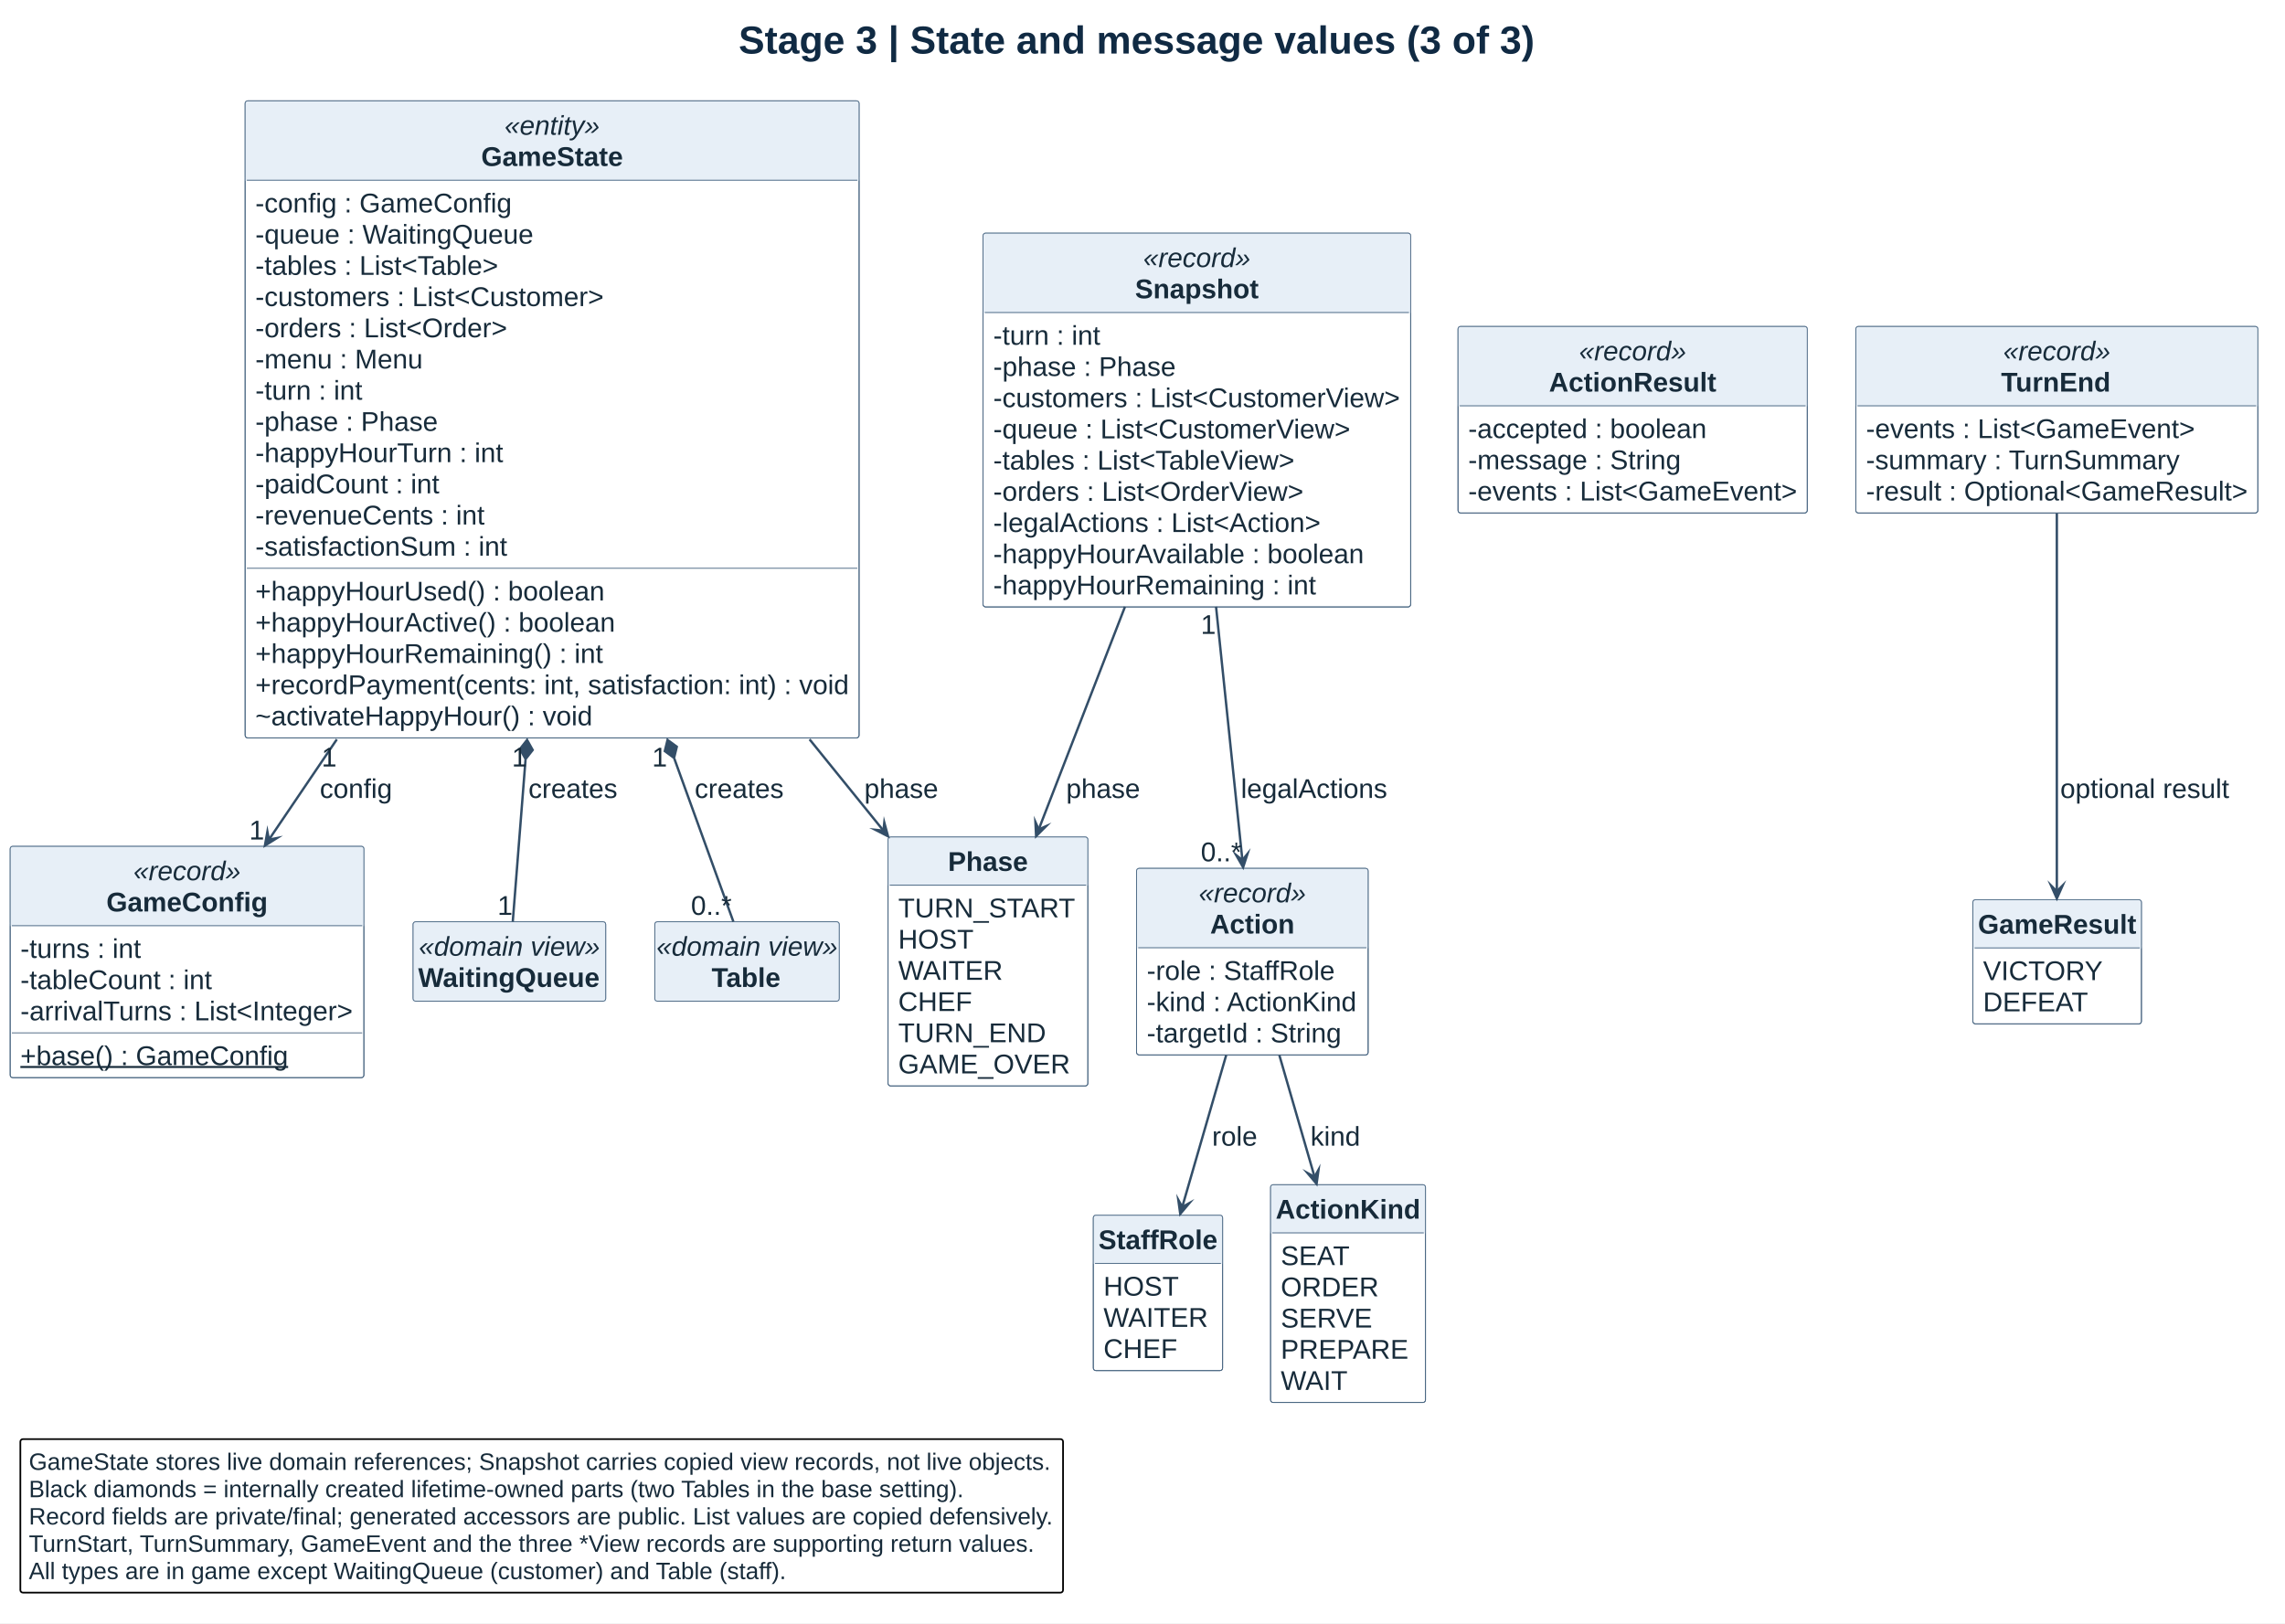
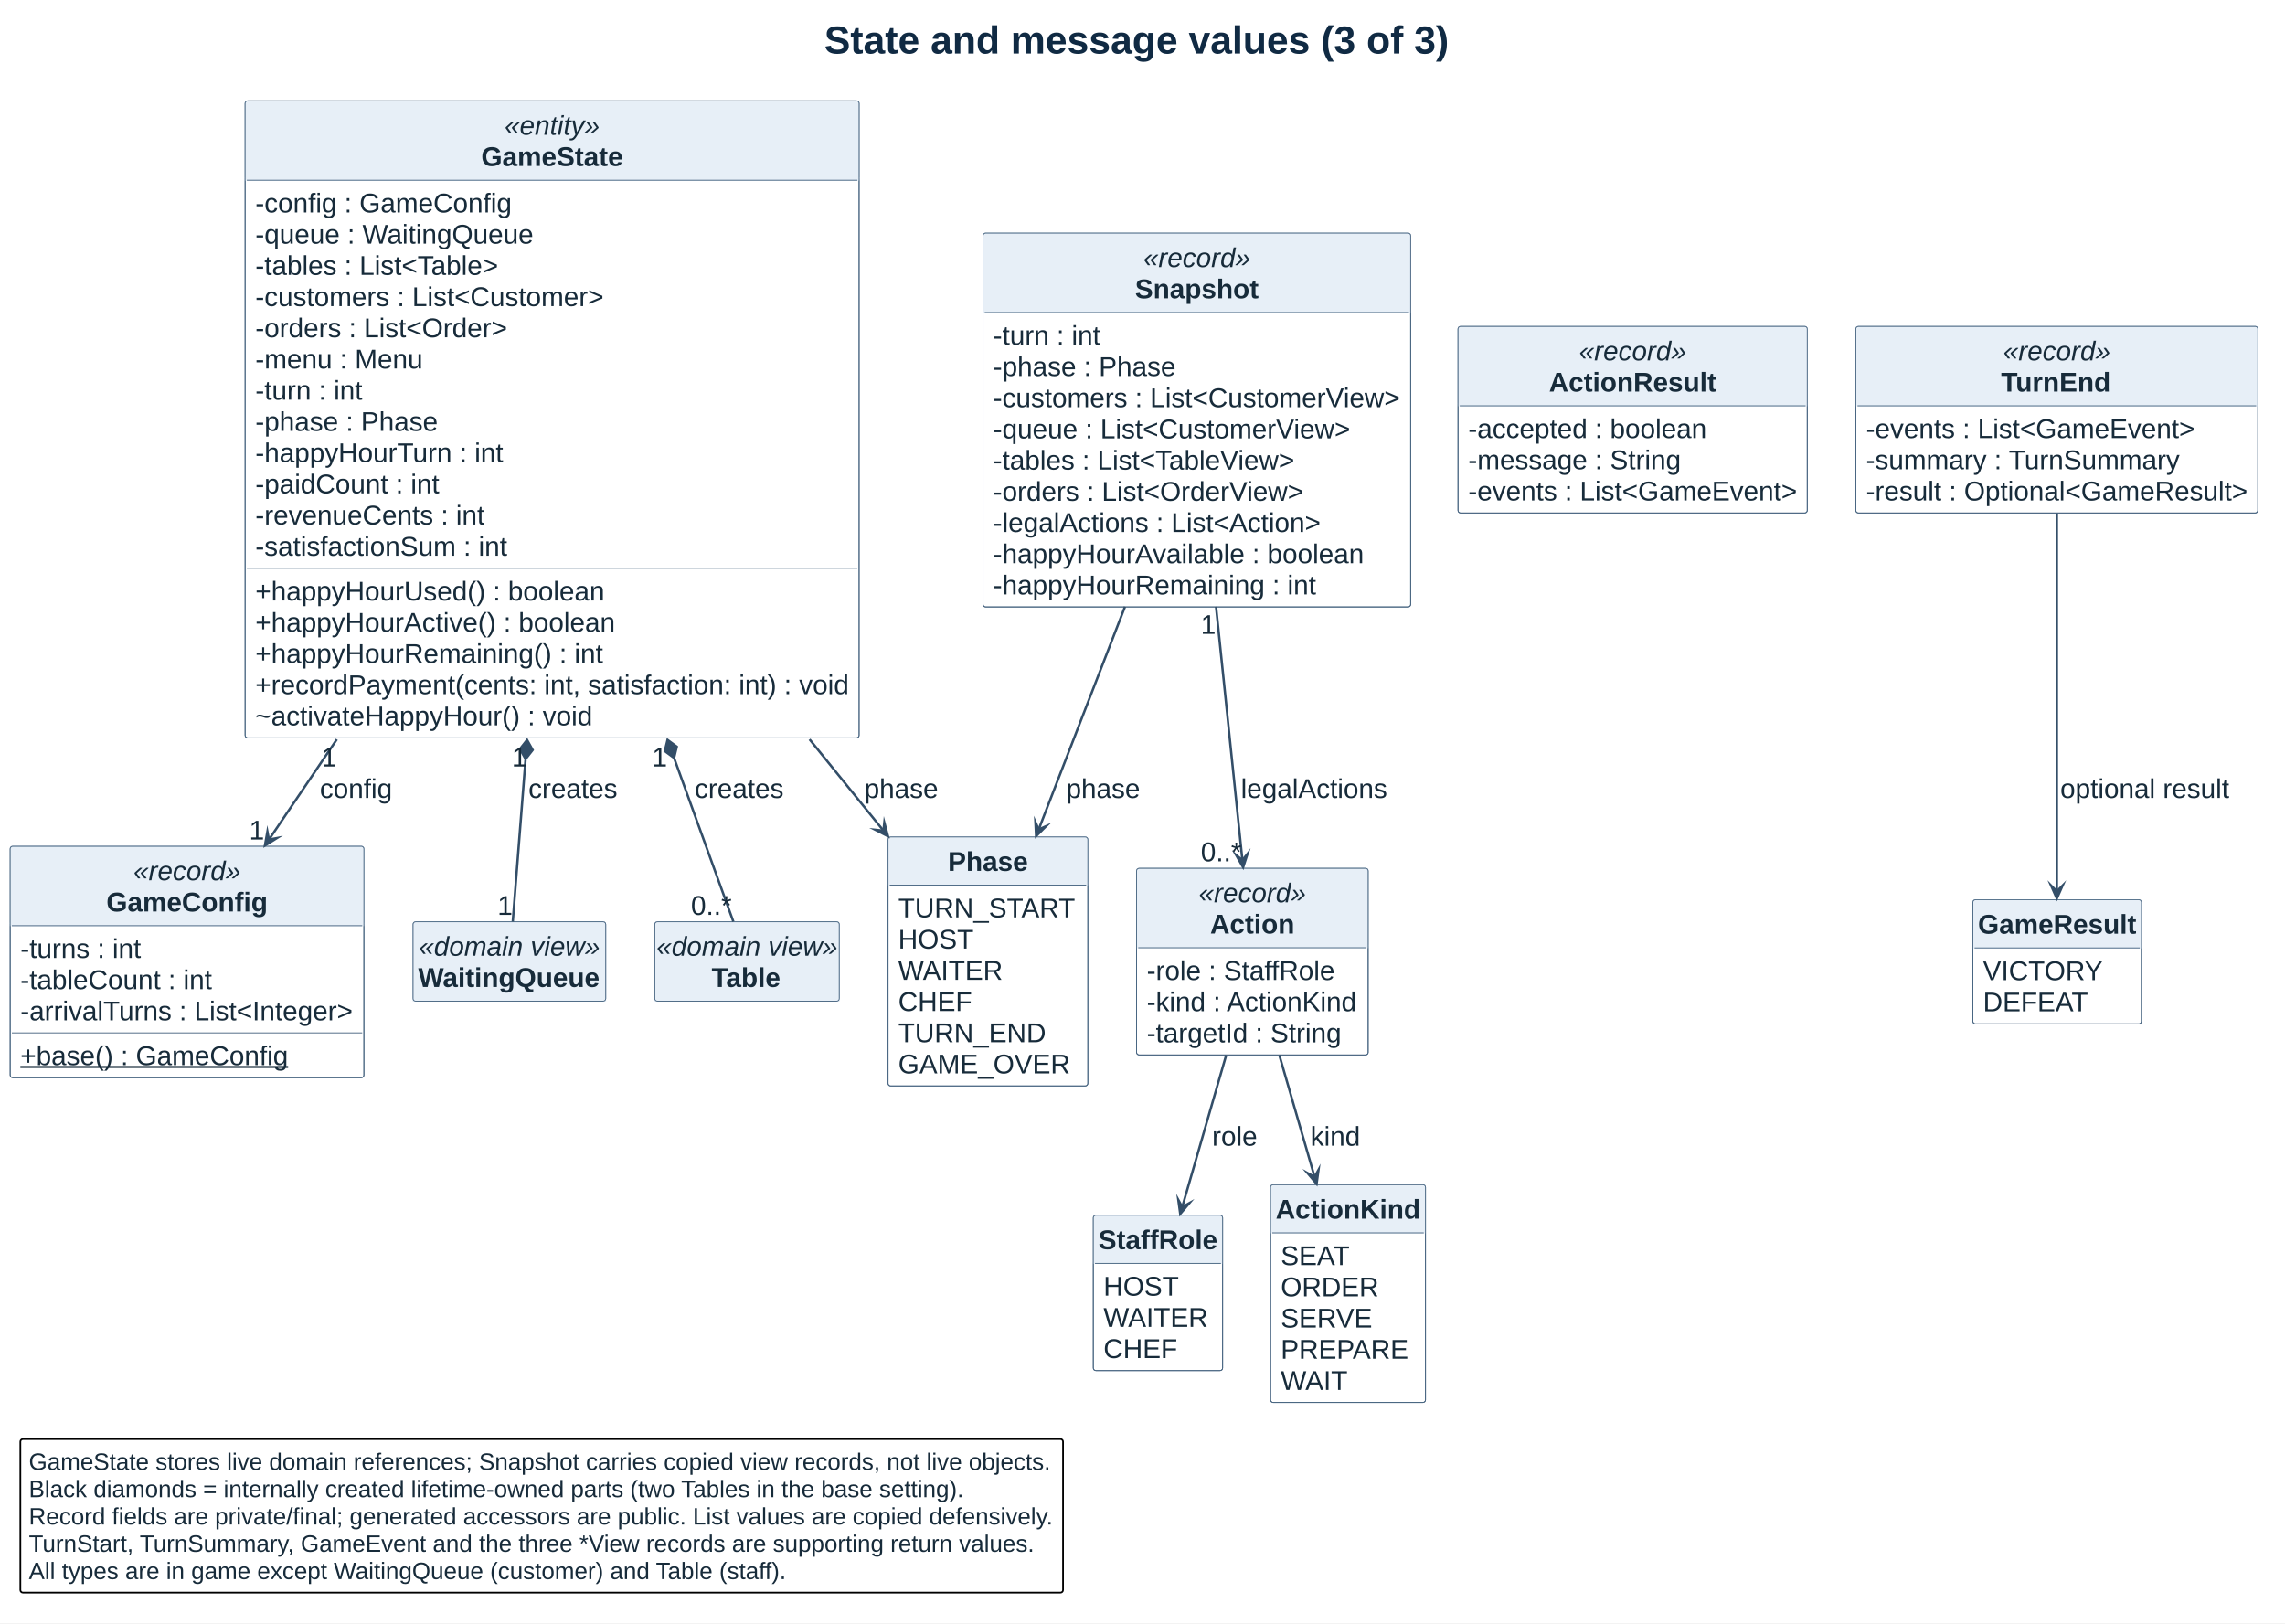
<svg xmlns="http://www.w3.org/2000/svg" version="1.1" data-diagram-type="CLASS" style="width:1347px;height:957px;background:#FFFFFF;" width="1347px" height="957px" viewBox="0 0 1347 957" zoomAndPan="magnify" preserveAspectRatio="none" contentStyleType="text/css">
  <rect width="100%" height="100%" fill="#FFFFFF" />
  <defs />
  <g font-family="sans-serif" lengthAdjust="spacing">
    <g class="title" data-source-line="3">
-       <text x="435.412" y="31.574" fill="#102A43" font-size="23" textLength="469.175" font-weight="700" font-family="Arial">Stage 3 | State and message values (3 of 3)</text>
+       <text x="485.927" y="31.574" fill="#102A43" font-size="23" textLength="368.146" font-weight="700" font-family="Arial">State and message values (3 of 3)</text>
    </g>
    <g class="entity" data-qualified-name="GameState" id="ent0001" data-source-line="5">
      <rect x="144.5" y="59.448" width="361.93" height="375.57" fill="#FFF" style="stroke:#486581;stroke-width:0.5;" rx="1.5" ry="1.5" />
      <rect x="144.5" y="59.448" width="361.93" height="46.797" fill="#E7EFF7" style="stroke:#E7EFF7;stroke-width:0.5;" rx="1.5" ry="1.5" />
      <rect x="144.5" y="104.745" width="361.93" height="1.5" fill="#E7EFF7" style="stroke:#E7EFF7;stroke-width:0.5;" />
      <rect x="144.5" y="59.448" width="361.93" height="375.57" fill="none" style="stroke:#486581;stroke-width:0.5;" rx="1.5" ry="1.5" />
      <text x="297.445" y="79.456" fill="#172B3A" font-size="16" textLength="56.039" font-style="italic" font-family="Arial">«entity»</text>
      <text x="283.668" y="97.854" fill="#172B3A" font-size="16" textLength="83.594" font-weight="700" font-family="Arial">GameState</text>
      <line x1="145.5" y1="106.245" x2="505.43" y2="106.245" style="stroke:#486581;stroke-width:0.5;" />
      <text x="150.5" y="125.252" fill="#172B3A" font-size="16" textLength="151.18" font-family="Arial">-config : GameConfig</text>
      <text x="150.5" y="143.651" fill="#172B3A" font-size="16" textLength="164.547" font-family="Arial">-queue : WaitingQueue</text>
      <text x="150.5" y="162.049" fill="#172B3A" font-size="16" textLength="144.969" font-family="Arial">-tables : List&lt;Table&gt;</text>
      <text x="150.5" y="180.448" fill="#172B3A" font-size="16" textLength="205.398" font-family="Arial">-customers : List&lt;Customer&gt;</text>
      <text x="150.5" y="198.846" fill="#172B3A" font-size="16" textLength="148.5" font-family="Arial">-orders : List&lt;Order&gt;</text>
      <text x="150.5" y="217.245" fill="#172B3A" font-size="16" textLength="98.711" font-family="Arial">-menu : Menu</text>
      <text x="150.5" y="235.643" fill="#172B3A" font-size="16" textLength="63.133" font-family="Arial">-turn : int</text>
      <text x="150.5" y="254.042" fill="#172B3A" font-size="16" textLength="107.625" font-family="Arial">-phase : Phase</text>
      <text x="150.5" y="272.44" fill="#172B3A" font-size="16" textLength="146.734" font-family="Arial">-happyHourTurn : int</text>
      <text x="150.5" y="290.838" fill="#172B3A" font-size="16" textLength="108.508" font-family="Arial">-paidCount : int</text>
      <text x="150.5" y="309.237" fill="#172B3A" font-size="16" textLength="135.18" font-family="Arial">-revenueCents : int</text>
      <text x="150.5" y="327.635" fill="#172B3A" font-size="16" textLength="148.5" font-family="Arial">-satisfactionSum : int</text>
      <line x1="145.5" y1="335.026" x2="505.43" y2="335.026" style="stroke:#486581;stroke-width:0.5;" />
      <text x="150.5" y="354.034" fill="#172B3A" font-size="16" textLength="205.906" font-family="Arial">+happyHourUsed() : boolean</text>
      <text x="150.5" y="372.432" fill="#172B3A" font-size="16" textLength="212.125" font-family="Arial">+happyHourActive() : boolean</text>
      <text x="150.5" y="390.831" fill="#172B3A" font-size="16" textLength="204.992" font-family="Arial">+happyHourRemaining() : int</text>
      <text x="150.5" y="409.229" fill="#172B3A" font-size="16" textLength="349.93" font-family="Arial">+recordPayment(cents: int, satisfaction: int) : void</text>
      <text x="150.5" y="427.627" fill="#172B3A" font-size="16" textLength="198.758" font-family="Arial">~activateHappyHour() : void</text>
    </g>
    <g class="entity" data-qualified-name="GameConfig" id="ent0002" data-source-line="24">
      <rect x="6" y="498.948" width="208.523" height="136.391" fill="#FFF" style="stroke:#486581;stroke-width:0.5;" rx="1.5" ry="1.5" />
      <rect x="6" y="498.948" width="208.523" height="46.797" fill="#E7EFF7" style="stroke:#E7EFF7;stroke-width:0.5;" rx="1.5" ry="1.5" />
      <rect x="6" y="544.245" width="208.523" height="1.5" fill="#E7EFF7" style="stroke:#E7EFF7;stroke-width:0.5;" />
      <rect x="6" y="498.948" width="208.523" height="136.391" fill="none" style="stroke:#486581;stroke-width:0.5;" rx="1.5" ry="1.5" />
      <text x="78.688" y="518.956" fill="#172B3A" font-size="16" textLength="63.148" font-style="italic" font-family="Arial">«record»</text>
      <text x="62.703" y="537.354" fill="#172B3A" font-size="16" textLength="95.117" font-weight="700" font-family="Arial">GameConfig</text>
      <line x1="7" y1="545.745" x2="213.523" y2="545.745" style="stroke:#486581;stroke-width:0.5;" />
      <text x="12" y="564.752" fill="#172B3A" font-size="16" textLength="71.133" font-family="Arial">-turns : int</text>
      <text x="12" y="583.151" fill="#172B3A" font-size="16" textLength="112.953" font-family="Arial">-tableCount : int</text>
      <text x="12" y="601.549" fill="#172B3A" font-size="16" textLength="196.523" font-family="Arial">-arrivalTurns : List&lt;Integer&gt;</text>
      <line x1="7" y1="608.94" x2="213.523" y2="608.94" style="stroke:#486581;stroke-width:0.5;" />
      <text x="12" y="627.948" fill="#172B3A" font-size="16" textLength="157.852" text-decoration="underline" font-family="Arial">+base() : GameConfig</text>
    </g>
    <g class="entity" data-qualified-name="WaitingQueue" id="ent0003" data-source-line="30">
      <rect x="243.5" y="543.448" width="113.555" height="46.797" fill="#FFF" style="stroke:#486581;stroke-width:0.5;" rx="1.5" ry="1.5" />
      <rect x="243.5" y="543.448" width="113.555" height="46.797" fill="#E7EFF7" style="stroke:#E7EFF7;stroke-width:0.5;" rx="1.5" ry="1.5" />
      <rect x="243.5" y="588.745" width="113.555" height="1.5" fill="#E7EFF7" style="stroke:#E7EFF7;stroke-width:0.5;" />
      <rect x="243.5" y="543.448" width="113.555" height="46.797" fill="none" style="stroke:#486581;stroke-width:0.5;" rx="1.5" ry="1.5" />
      <text x="246.914" y="563.456" fill="#172B3A" font-size="16" textLength="106.727" font-style="italic" font-family="Arial">«domain view»</text>
      <text x="246.5" y="581.854" fill="#172B3A" font-size="16" textLength="107.555" font-weight="700" font-family="Arial">WaitingQueue</text>
    </g>
    <g class="entity" data-qualified-name="Table" id="ent0004" data-source-line="31">
      <rect x="386" y="543.448" width="108.727" height="46.797" fill="#FFF" style="stroke:#486581;stroke-width:0.5;" rx="1.5" ry="1.5" />
      <rect x="386" y="543.448" width="108.727" height="46.797" fill="#E7EFF7" style="stroke:#E7EFF7;stroke-width:0.5;" rx="1.5" ry="1.5" />
      <rect x="386" y="588.745" width="108.727" height="1.5" fill="#E7EFF7" style="stroke:#E7EFF7;stroke-width:0.5;" />
      <rect x="386" y="543.448" width="108.727" height="46.797" fill="none" style="stroke:#486581;stroke-width:0.5;" rx="1.5" ry="1.5" />
      <text x="387" y="563.456" fill="#172B3A" font-size="16" textLength="106.727" font-style="italic" font-family="Arial">«domain view»</text>
      <text x="419.469" y="581.854" fill="#172B3A" font-size="16" textLength="41.789" font-weight="700" font-family="Arial">Table</text>
    </g>
    <g class="entity" data-qualified-name="Snapshot" id="ent0005" data-source-line="32">
      <rect x="579.5" y="137.448" width="252.078" height="220.383" fill="#FFF" style="stroke:#486581;stroke-width:0.5;" rx="1.5" ry="1.5" />
      <rect x="579.5" y="137.448" width="252.078" height="46.797" fill="#E7EFF7" style="stroke:#E7EFF7;stroke-width:0.5;" rx="1.5" ry="1.5" />
      <rect x="579.5" y="182.745" width="252.078" height="1.5" fill="#E7EFF7" style="stroke:#E7EFF7;stroke-width:0.5;" />
      <rect x="579.5" y="137.448" width="252.078" height="220.383" fill="none" style="stroke:#486581;stroke-width:0.5;" rx="1.5" ry="1.5" />
      <text x="673.965" y="157.456" fill="#172B3A" font-size="16" textLength="63.148" font-style="italic" font-family="Arial">«record»</text>
      <text x="669.094" y="175.854" fill="#172B3A" font-size="16" textLength="72.891" font-weight="700" font-family="Arial">Snapshot</text>
      <line x1="580.5" y1="184.245" x2="830.578" y2="184.245" style="stroke:#486581;stroke-width:0.5;" />
      <text x="585.5" y="203.252" fill="#172B3A" font-size="16" textLength="63.133" font-family="Arial">-turn : int</text>
      <text x="585.5" y="221.651" fill="#172B3A" font-size="16" textLength="107.625" font-family="Arial">-phase : Phase</text>
      <text x="585.5" y="240.049" fill="#172B3A" font-size="16" textLength="240.078" font-family="Arial">-customers : List&lt;CustomerView&gt;</text>
      <text x="585.5" y="258.448" fill="#172B3A" font-size="16" textLength="210.773" font-family="Arial">-queue : List&lt;CustomerView&gt;</text>
      <text x="585.5" y="276.846" fill="#172B3A" font-size="16" textLength="179.648" font-family="Arial">-tables : List&lt;TableView&gt;</text>
      <text x="585.5" y="295.245" fill="#172B3A" font-size="16" textLength="183.18" font-family="Arial">-orders : List&lt;OrderView&gt;</text>
      <text x="585.5" y="313.643" fill="#172B3A" font-size="16" textLength="192.992" font-family="Arial">-legalActions : List&lt;Action&gt;</text>
      <text x="585.5" y="332.042" fill="#172B3A" font-size="16" textLength="218.813" font-family="Arial">-happyHourAvailable : boolean</text>
      <text x="585.5" y="350.44" fill="#172B3A" font-size="16" textLength="190.32" font-family="Arial">-happyHourRemaining : int</text>
    </g>
    <g class="entity" data-qualified-name="Action" id="ent0006" data-source-line="43">
      <rect x="670" y="511.948" width="136.508" height="109.992" fill="#FFF" style="stroke:#486581;stroke-width:0.5;" rx="1.5" ry="1.5" />
      <rect x="670" y="511.948" width="136.508" height="46.797" fill="#E7EFF7" style="stroke:#E7EFF7;stroke-width:0.5;" rx="1.5" ry="1.5" />
      <rect x="670" y="557.245" width="136.508" height="1.5" fill="#E7EFF7" style="stroke:#E7EFF7;stroke-width:0.5;" />
      <rect x="670" y="511.948" width="136.508" height="109.992" fill="none" style="stroke:#486581;stroke-width:0.5;" rx="1.5" ry="1.5" />
      <text x="706.68" y="531.956" fill="#172B3A" font-size="16" textLength="63.148" font-style="italic" font-family="Arial">«record»</text>
      <text x="713.367" y="550.354" fill="#172B3A" font-size="16" textLength="49.773" font-weight="700" font-family="Arial">Action</text>
      <line x1="671" y1="558.745" x2="805.508" y2="558.745" style="stroke:#486581;stroke-width:0.5;" />
      <text x="676" y="577.752" fill="#172B3A" font-size="16" textLength="111.156" font-family="Arial">-role : StaffRole</text>
      <text x="676" y="596.151" fill="#172B3A" font-size="16" textLength="124.508" font-family="Arial">-kind : ActionKind</text>
      <text x="676" y="614.549" fill="#172B3A" font-size="16" textLength="114.719" font-family="Arial">-targetId : String</text>
    </g>
    <g class="entity" data-qualified-name="ActionResult" id="ent0007" data-source-line="48">
      <rect x="859.5" y="192.448" width="205.875" height="109.992" fill="#FFF" style="stroke:#486581;stroke-width:0.5;" rx="1.5" ry="1.5" />
      <rect x="859.5" y="192.448" width="205.875" height="46.797" fill="#E7EFF7" style="stroke:#E7EFF7;stroke-width:0.5;" rx="1.5" ry="1.5" />
      <rect x="859.5" y="237.745" width="205.875" height="1.5" fill="#E7EFF7" style="stroke:#E7EFF7;stroke-width:0.5;" />
      <rect x="859.5" y="192.448" width="205.875" height="109.992" fill="none" style="stroke:#486581;stroke-width:0.5;" rx="1.5" ry="1.5" />
      <text x="930.863" y="212.456" fill="#172B3A" font-size="16" textLength="63.148" font-style="italic" font-family="Arial">«record»</text>
      <text x="913.102" y="230.854" fill="#172B3A" font-size="16" textLength="98.672" font-weight="700" font-family="Arial">ActionResult</text>
      <line x1="860.5" y1="239.245" x2="1064.375" y2="239.245" style="stroke:#486581;stroke-width:0.5;" />
      <text x="865.5" y="258.252" fill="#172B3A" font-size="16" textLength="140.547" font-family="Arial">-accepted : boolean</text>
      <text x="865.5" y="276.651" fill="#172B3A" font-size="16" textLength="125.383" font-family="Arial">-message : String</text>
      <text x="865.5" y="295.049" fill="#172B3A" font-size="16" textLength="193.875" font-family="Arial">-events : List&lt;GameEvent&gt;</text>
    </g>
    <g class="entity" data-qualified-name="TurnEnd" id="ent0008" data-source-line="53">
      <rect x="1094" y="192.448" width="236.992" height="109.992" fill="#FFF" style="stroke:#486581;stroke-width:0.5;" rx="1.5" ry="1.5" />
      <rect x="1094" y="192.448" width="236.992" height="46.797" fill="#E7EFF7" style="stroke:#E7EFF7;stroke-width:0.5;" rx="1.5" ry="1.5" />
      <rect x="1094" y="237.745" width="236.992" height="1.5" fill="#E7EFF7" style="stroke:#E7EFF7;stroke-width:0.5;" />
      <rect x="1094" y="192.448" width="236.992" height="109.992" fill="none" style="stroke:#486581;stroke-width:0.5;" rx="1.5" ry="1.5" />
      <text x="1180.922" y="212.456" fill="#172B3A" font-size="16" textLength="63.148" font-style="italic" font-family="Arial">«record»</text>
      <text x="1179.613" y="230.854" fill="#172B3A" font-size="16" textLength="65.766" font-weight="700" font-family="Arial">TurnEnd</text>
      <line x1="1095" y1="239.245" x2="1329.992" y2="239.245" style="stroke:#486581;stroke-width:0.5;" />
      <text x="1100" y="258.252" fill="#172B3A" font-size="16" textLength="193.875" font-family="Arial">-events : List&lt;GameEvent&gt;</text>
      <text x="1100" y="276.651" fill="#172B3A" font-size="16" textLength="185.797" font-family="Arial">-summary : TurnSummary</text>
      <text x="1100" y="295.049" fill="#172B3A" font-size="16" textLength="224.992" font-family="Arial">-result : Optional&lt;GameResult&gt;</text>
    </g>
    <g class="entity" data-qualified-name="Phase" id="ent0009" data-source-line="58">
      <rect x="523.5" y="493.448" width="117.781" height="146.789" fill="#FFF" style="stroke:#486581;stroke-width:0.5;" rx="1.5" ry="1.5" />
      <rect x="523.5" y="493.448" width="117.781" height="28.398" fill="#E7EFF7" style="stroke:#E7EFF7;stroke-width:0.5;" rx="1.5" ry="1.5" />
      <rect x="523.5" y="520.346" width="117.781" height="1.5" fill="#E7EFF7" style="stroke:#E7EFF7;stroke-width:0.5;" />
      <rect x="523.5" y="493.448" width="117.781" height="146.789" fill="none" style="stroke:#486581;stroke-width:0.5;" rx="1.5" ry="1.5" />
      <text x="558.82" y="513.456" fill="#172B3A" font-size="16" textLength="47.141" font-weight="700" font-family="Arial">Phase</text>
      <line x1="524.5" y1="521.846" x2="640.281" y2="521.846" style="stroke:#486581;stroke-width:0.5;" />
      <text x="529.5" y="540.854" fill="#172B3A" font-size="16" textLength="105.781" font-family="Arial">TURN_START</text>
      <text x="529.5" y="559.252" fill="#172B3A" font-size="16" textLength="44.445" font-family="Arial">HOST</text>
      <text x="529.5" y="577.651" fill="#172B3A" font-size="16" textLength="62.219" font-family="Arial">WAITER</text>
      <text x="529.5" y="596.049" fill="#172B3A" font-size="16" textLength="43.555" font-family="Arial">CHEF</text>
      <text x="529.5" y="614.448" fill="#172B3A" font-size="16" textLength="87.117" font-family="Arial">TURN_END</text>
      <text x="529.5" y="632.846" fill="#172B3A" font-size="16" textLength="101.359" font-family="Arial">GAME_OVER</text>
    </g>
    <g class="entity" data-qualified-name="StaffRole" id="ent0010" data-source-line="66">
      <rect x="644.5" y="716.448" width="76.227" height="91.594" fill="#FFF" style="stroke:#486581;stroke-width:0.5;" rx="1.5" ry="1.5" />
      <rect x="644.5" y="716.448" width="76.227" height="28.398" fill="#E7EFF7" style="stroke:#E7EFF7;stroke-width:0.5;" rx="1.5" ry="1.5" />
      <rect x="644.5" y="743.346" width="76.227" height="1.5" fill="#E7EFF7" style="stroke:#E7EFF7;stroke-width:0.5;" />
      <rect x="644.5" y="716.448" width="76.227" height="91.594" fill="none" style="stroke:#486581;stroke-width:0.5;" rx="1.5" ry="1.5" />
      <text x="647.5" y="736.456" fill="#172B3A" font-size="16" textLength="70.227" font-weight="700" font-family="Arial">StaffRole</text>
      <line x1="645.5" y1="744.846" x2="719.727" y2="744.846" style="stroke:#486581;stroke-width:0.5;" />
      <text x="650.5" y="763.854" fill="#172B3A" font-size="16" textLength="44.445" font-family="Arial">HOST</text>
      <text x="650.5" y="782.252" fill="#172B3A" font-size="16" textLength="62.219" font-family="Arial">WAITER</text>
      <text x="650.5" y="800.651" fill="#172B3A" font-size="16" textLength="43.555" font-family="Arial">CHEF</text>
    </g>
    <g class="entity" data-qualified-name="ActionKind" id="ent0011" data-source-line="71">
      <rect x="749" y="698.448" width="91.32" height="128.391" fill="#FFF" style="stroke:#486581;stroke-width:0.5;" rx="1.5" ry="1.5" />
      <rect x="749" y="698.448" width="91.32" height="28.398" fill="#E7EFF7" style="stroke:#E7EFF7;stroke-width:0.5;" rx="1.5" ry="1.5" />
      <rect x="749" y="725.346" width="91.32" height="1.5" fill="#E7EFF7" style="stroke:#E7EFF7;stroke-width:0.5;" />
      <rect x="749" y="698.448" width="91.32" height="128.391" fill="none" style="stroke:#486581;stroke-width:0.5;" rx="1.5" ry="1.5" />
      <text x="752" y="718.456" fill="#172B3A" font-size="16" textLength="85.32" font-weight="700" font-family="Arial">ActionKind</text>
      <line x1="750" y1="726.846" x2="839.32" y2="726.846" style="stroke:#486581;stroke-width:0.5;" />
      <text x="755" y="745.854" fill="#172B3A" font-size="16" textLength="41.789" font-family="Arial">SEAT</text>
      <text x="755" y="764.252" fill="#172B3A" font-size="16" textLength="57.781" font-family="Arial">ORDER</text>
      <text x="755" y="782.651" fill="#172B3A" font-size="16" textLength="54.242" font-family="Arial">SERVE</text>
      <text x="755" y="801.049" fill="#172B3A" font-size="16" textLength="76.469" font-family="Arial">PREPARE</text>
      <text x="755" y="819.448" fill="#172B3A" font-size="16" textLength="39.992" font-family="Arial">WAIT</text>
    </g>
    <g class="entity" data-qualified-name="GameResult" id="ent0012" data-source-line="78">
      <rect x="1163" y="530.448" width="99.367" height="73.195" fill="#FFF" style="stroke:#486581;stroke-width:0.5;" rx="1.5" ry="1.5" />
      <rect x="1163" y="530.448" width="99.367" height="28.398" fill="#E7EFF7" style="stroke:#E7EFF7;stroke-width:0.5;" rx="1.5" ry="1.5" />
      <rect x="1163" y="557.346" width="99.367" height="1.5" fill="#E7EFF7" style="stroke:#E7EFF7;stroke-width:0.5;" />
      <rect x="1163" y="530.448" width="99.367" height="73.195" fill="none" style="stroke:#486581;stroke-width:0.5;" rx="1.5" ry="1.5" />
      <text x="1166" y="550.456" fill="#172B3A" font-size="16" textLength="93.367" font-weight="700" font-family="Arial">GameResult</text>
      <line x1="1164" y1="558.846" x2="1261.367" y2="558.846" style="stroke:#486581;stroke-width:0.5;" />
      <text x="1169" y="577.854" fill="#172B3A" font-size="16" textLength="71.117" font-family="Arial">VICTORY</text>
      <text x="1169" y="596.252" fill="#172B3A" font-size="16" textLength="63.117" font-family="Arial">DEFEAT</text>
    </g>
    <g class="link" data-entity-1="ent0001" data-entity-2="ent0003" id="lnk13" data-link-type="composition">
      <polygon points="310.741,435.892,306.282,441.56,309.799,447.855,314.257,442.188,310.741,435.892" fill="#334E68" style="stroke:#334E68;stroke-width:1;stroke-linejoin:miter;stroke-miterlimit:10;" />
      <path d="M309.799,447.855 C306.395,491.086 304.164,519.418 302.278,543.37" style="stroke:#334E68;stroke-width:1.4;" fill="none" />
      <text x="311.5" y="470.456" fill="#172B3A" font-size="16" textLength="52.469" font-family="Arial">creates</text>
      <text x="293.278" y="539.378" fill="#172B3A" font-size="16" font-family="Arial">1</text>
      <text x="301.741" y="451.9" fill="#172B3A" font-size="16" font-family="Arial">1</text>
    </g>
    <g class="link" data-entity-1="ent0001" data-entity-2="ent0004" id="lnk14" data-link-type="composition">
      <polygon points="393.393,435.892,391.676,442.896,397.48,447.175,399.198,440.171,393.393,435.892" fill="#334E68" style="stroke:#334E68;stroke-width:1;stroke-linejoin:miter;stroke-miterlimit:10;" />
      <path d="M397.48,447.175 C413.138,490.406 423.647,519.418 432.322,543.37" style="stroke:#334E68;stroke-width:1.4;" fill="none" />
      <text x="409.5" y="470.456" fill="#172B3A" font-size="16" textLength="52.469" font-family="Arial">creates</text>
      <text x="407.322" y="539.378" fill="#172B3A" font-size="16" textLength="24.016" font-family="Arial">0..*</text>
      <text x="384.393" y="451.9" fill="#172B3A" font-size="16" font-family="Arial">1</text>
    </g>
    <g class="link" data-entity-1="ent0001" data-entity-2="ent0002" id="lnk15" data-link-type="dependency">
      <polygon points="155.892,498.916,164.25,493.706,158.695,494.776,157.626,489.221,155.892,498.916" fill="#334E68" style="stroke:#334E68;stroke-width:1;stroke-linejoin:miter;stroke-miterlimit:10;" />
      <path d="M198.569,435.892 C183.386,458.313 171.542,475.804 158.695,494.776" style="stroke:#334E68;stroke-width:1.4;" fill="none" />
      <text x="188.5" y="470.456" fill="#172B3A" font-size="16" textLength="42.695" font-family="Arial">config</text>
      <text x="146.892" y="494.924" fill="#172B3A" font-size="16" font-family="Arial">1</text>
      <text x="189.569" y="451.9" fill="#172B3A" font-size="16" font-family="Arial">1</text>
    </g>
    <g class="link" data-entity-1="ent0001" data-entity-2="ent0009" id="lnk16" data-link-type="dependency">
      <polygon points="523.769,493.391,521.216,483.879,520.624,489.505,514.998,488.913,523.769,493.391" fill="#334E68" style="stroke:#334E68;stroke-width:1;stroke-linejoin:miter;stroke-miterlimit:10;" />
      <path d="M477.227,435.892 C493.637,456.165 506.378,471.906 520.624,489.505" style="stroke:#334E68;stroke-width:1.4;" fill="none" />
      <text x="509.5" y="470.456" fill="#172B3A" font-size="16" textLength="43.594" font-family="Arial">phase</text>
    </g>
    <g class="link" data-entity-1="ent0005" data-entity-2="ent0009" id="lnk17" data-link-type="dependency">
      <polygon points="610.605,493.399,617.586,486.452,612.412,488.737,610.127,483.562,610.605,493.399" fill="#334E68" style="stroke:#334E68;stroke-width:1;stroke-linejoin:miter;stroke-miterlimit:10;" />
      <path d="M663.17,357.713 C645.798,402.558 627.963,448.593 612.412,488.737" style="stroke:#334E68;stroke-width:1.4;" fill="none" />
      <text x="628.5" y="470.456" fill="#172B3A" font-size="16" textLength="43.594" font-family="Arial">phase</text>
    </g>
    <g class="link" data-entity-1="ent0005" data-entity-2="ent0006" id="lnk18" data-link-type="dependency">
      <polygon points="732.871,511.79,735.919,502.425,732.354,506.817,727.962,503.252,732.871,511.79" fill="#334E68" style="stroke:#334E68;stroke-width:1;stroke-linejoin:miter;stroke-miterlimit:10;" />
      <path d="M716.857,357.713 C722.263,409.733 727.972,464.656 732.354,506.817" style="stroke:#334E68;stroke-width:1.4;" fill="none" />
      <text x="731.5" y="470.456" fill="#172B3A" font-size="16" textLength="86.273" font-family="Arial">legalActions</text>
      <text x="707.871" y="507.798" fill="#172B3A" font-size="16" textLength="24.016" font-family="Arial">0..*</text>
      <text x="707.857" y="373.721" fill="#172B3A" font-size="16" font-family="Arial">1</text>
    </g>
    <g class="link" data-entity-1="ent0006" data-entity-2="ent0010" id="lnk19" data-link-type="dependency">
      <polygon points="695.614,716.135,701.958,708.602,697.004,711.333,694.273,706.378,695.614,716.135" fill="#334E68" style="stroke:#334E68;stroke-width:1;stroke-linejoin:miter;stroke-miterlimit:10;" />
      <path d="M722.826,622.106 C714.252,651.734 705.14,683.217 697.004,711.333" style="stroke:#334E68;stroke-width:1.4;" fill="none" />
      <text x="714.5" y="675.456" fill="#172B3A" font-size="16" textLength="26.68" font-family="Arial">role</text>
    </g>
    <g class="link" data-entity-1="ent0006" data-entity-2="ent0011" id="lnk20" data-link-type="dependency">
      <polygon points="776.255,698.404,777.595,688.647,774.865,693.602,769.911,690.871,776.255,698.404" fill="#334E68" style="stroke:#334E68;stroke-width:1;stroke-linejoin:miter;stroke-miterlimit:10;" />
      <path d="M754.174,622.106 C761.033,645.808 767.736,668.969 774.865,693.602" style="stroke:#334E68;stroke-width:1.4;" fill="none" />
      <text x="772.5" y="675.456" fill="#172B3A" font-size="16" textLength="29.352" font-family="Arial">kind</text>
    </g>
    <g class="link" data-entity-1="ent0008" data-entity-2="ent0012" id="lnk21" data-link-type="dependency">
      <polygon points="1212.5,530.199,1216.5,521.199,1212.5,525.199,1208.5,521.199,1212.5,530.199" fill="#334E68" style="stroke:#334E68;stroke-width:1;stroke-linejoin:miter;stroke-miterlimit:10;" />
      <path d="M1212.5,302.667 C1212.5,367.668 1212.5,469.757 1212.5,525.199" style="stroke:#334E68;stroke-width:1.4;" fill="none" />
      <text x="1214.5" y="470.456" fill="#172B3A" font-size="16" textLength="99.617" font-family="Arial">optional result</text>
    </g>
    <g class="legend" data-source-line="93">
      <rect x="12" y="848.448" width="614.659" height="90.493" fill="none" style="stroke:#000;stroke-width:1;" rx="1.5" ry="1.5" />
      <text x="17" y="866.58" fill="#172B3A" font-size="14" textLength="602.287" font-family="Arial">GameState stores live domain references; Snapshot carries copied view records, not live objects.</text>
      <text x="17" y="882.678" fill="#172B3A" font-size="14" textLength="552.884" font-family="Arial">Black diamonds = internally created lifetime-owned parts (two Tables in the base setting).</text>
      <text x="17" y="898.777" fill="#172B3A" font-size="14" textLength="604.659" font-family="Arial">Record fields are private/final; generated accessors are public. List values are copied defensively.</text>
      <text x="17" y="914.875" fill="#172B3A" font-size="14" textLength="595.273" font-family="Arial">TurnStart, TurnSummary, GameEvent and the three *View records are supporting return values.</text>
      <text x="17" y="930.974" fill="#172B3A" font-size="14" textLength="448.978" font-family="Arial">All types are in game except WaitingQueue (customer) and Table (staff).</text>
    </g>
  </g>
</svg>
